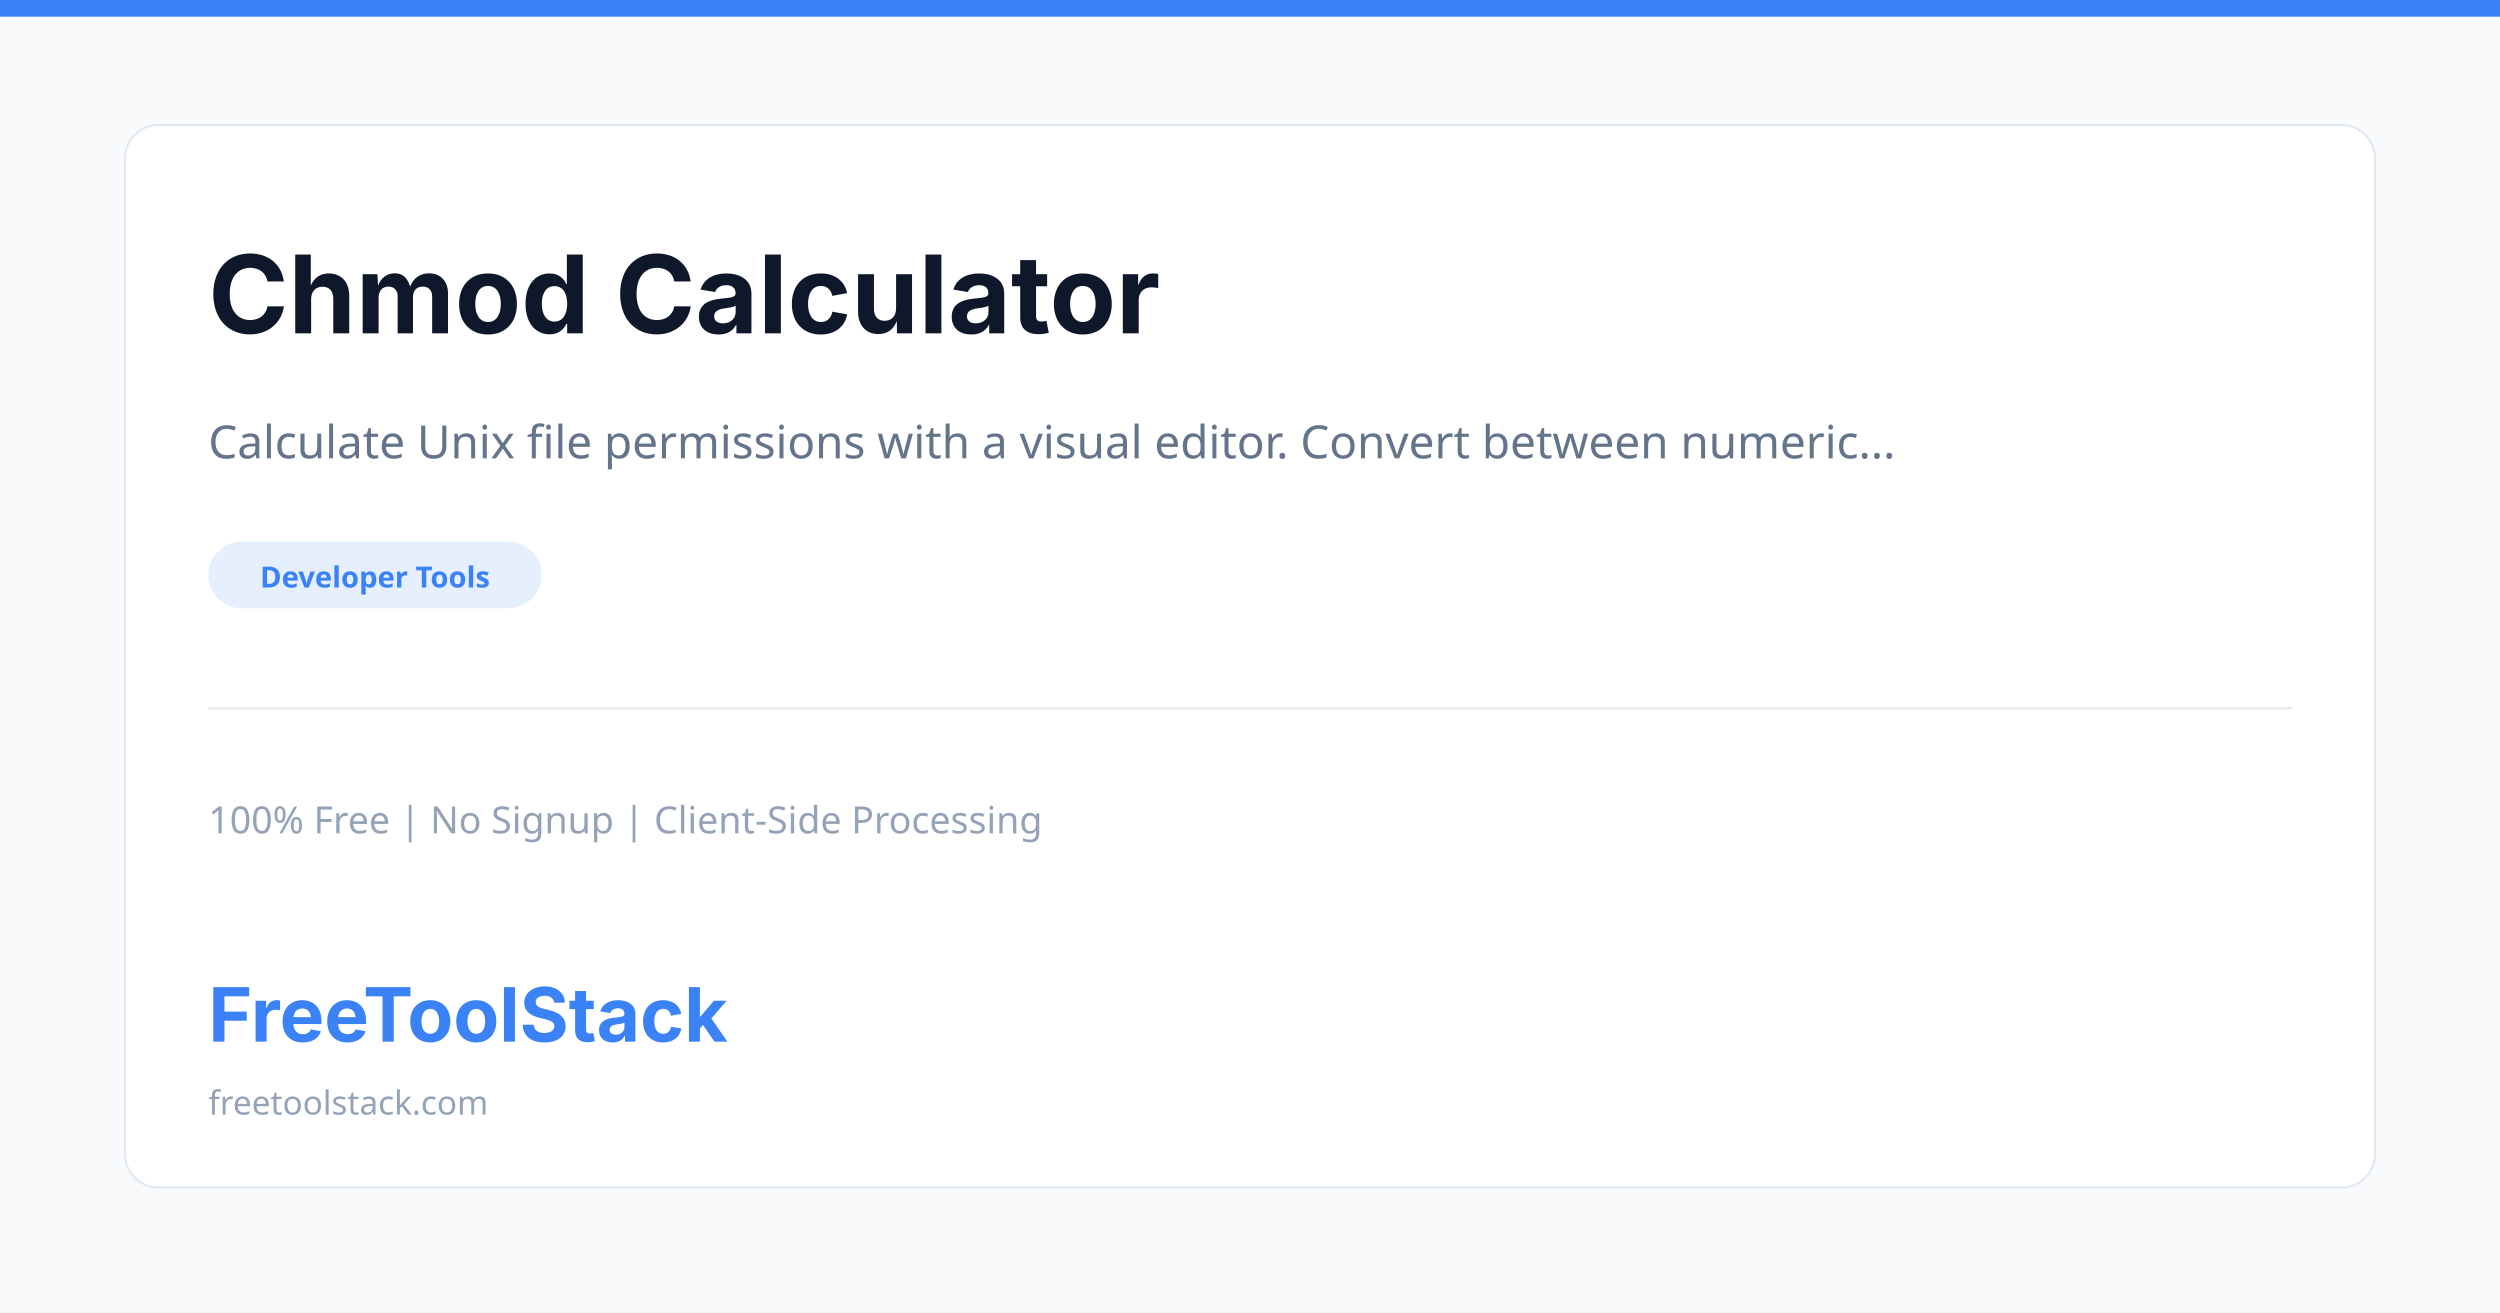
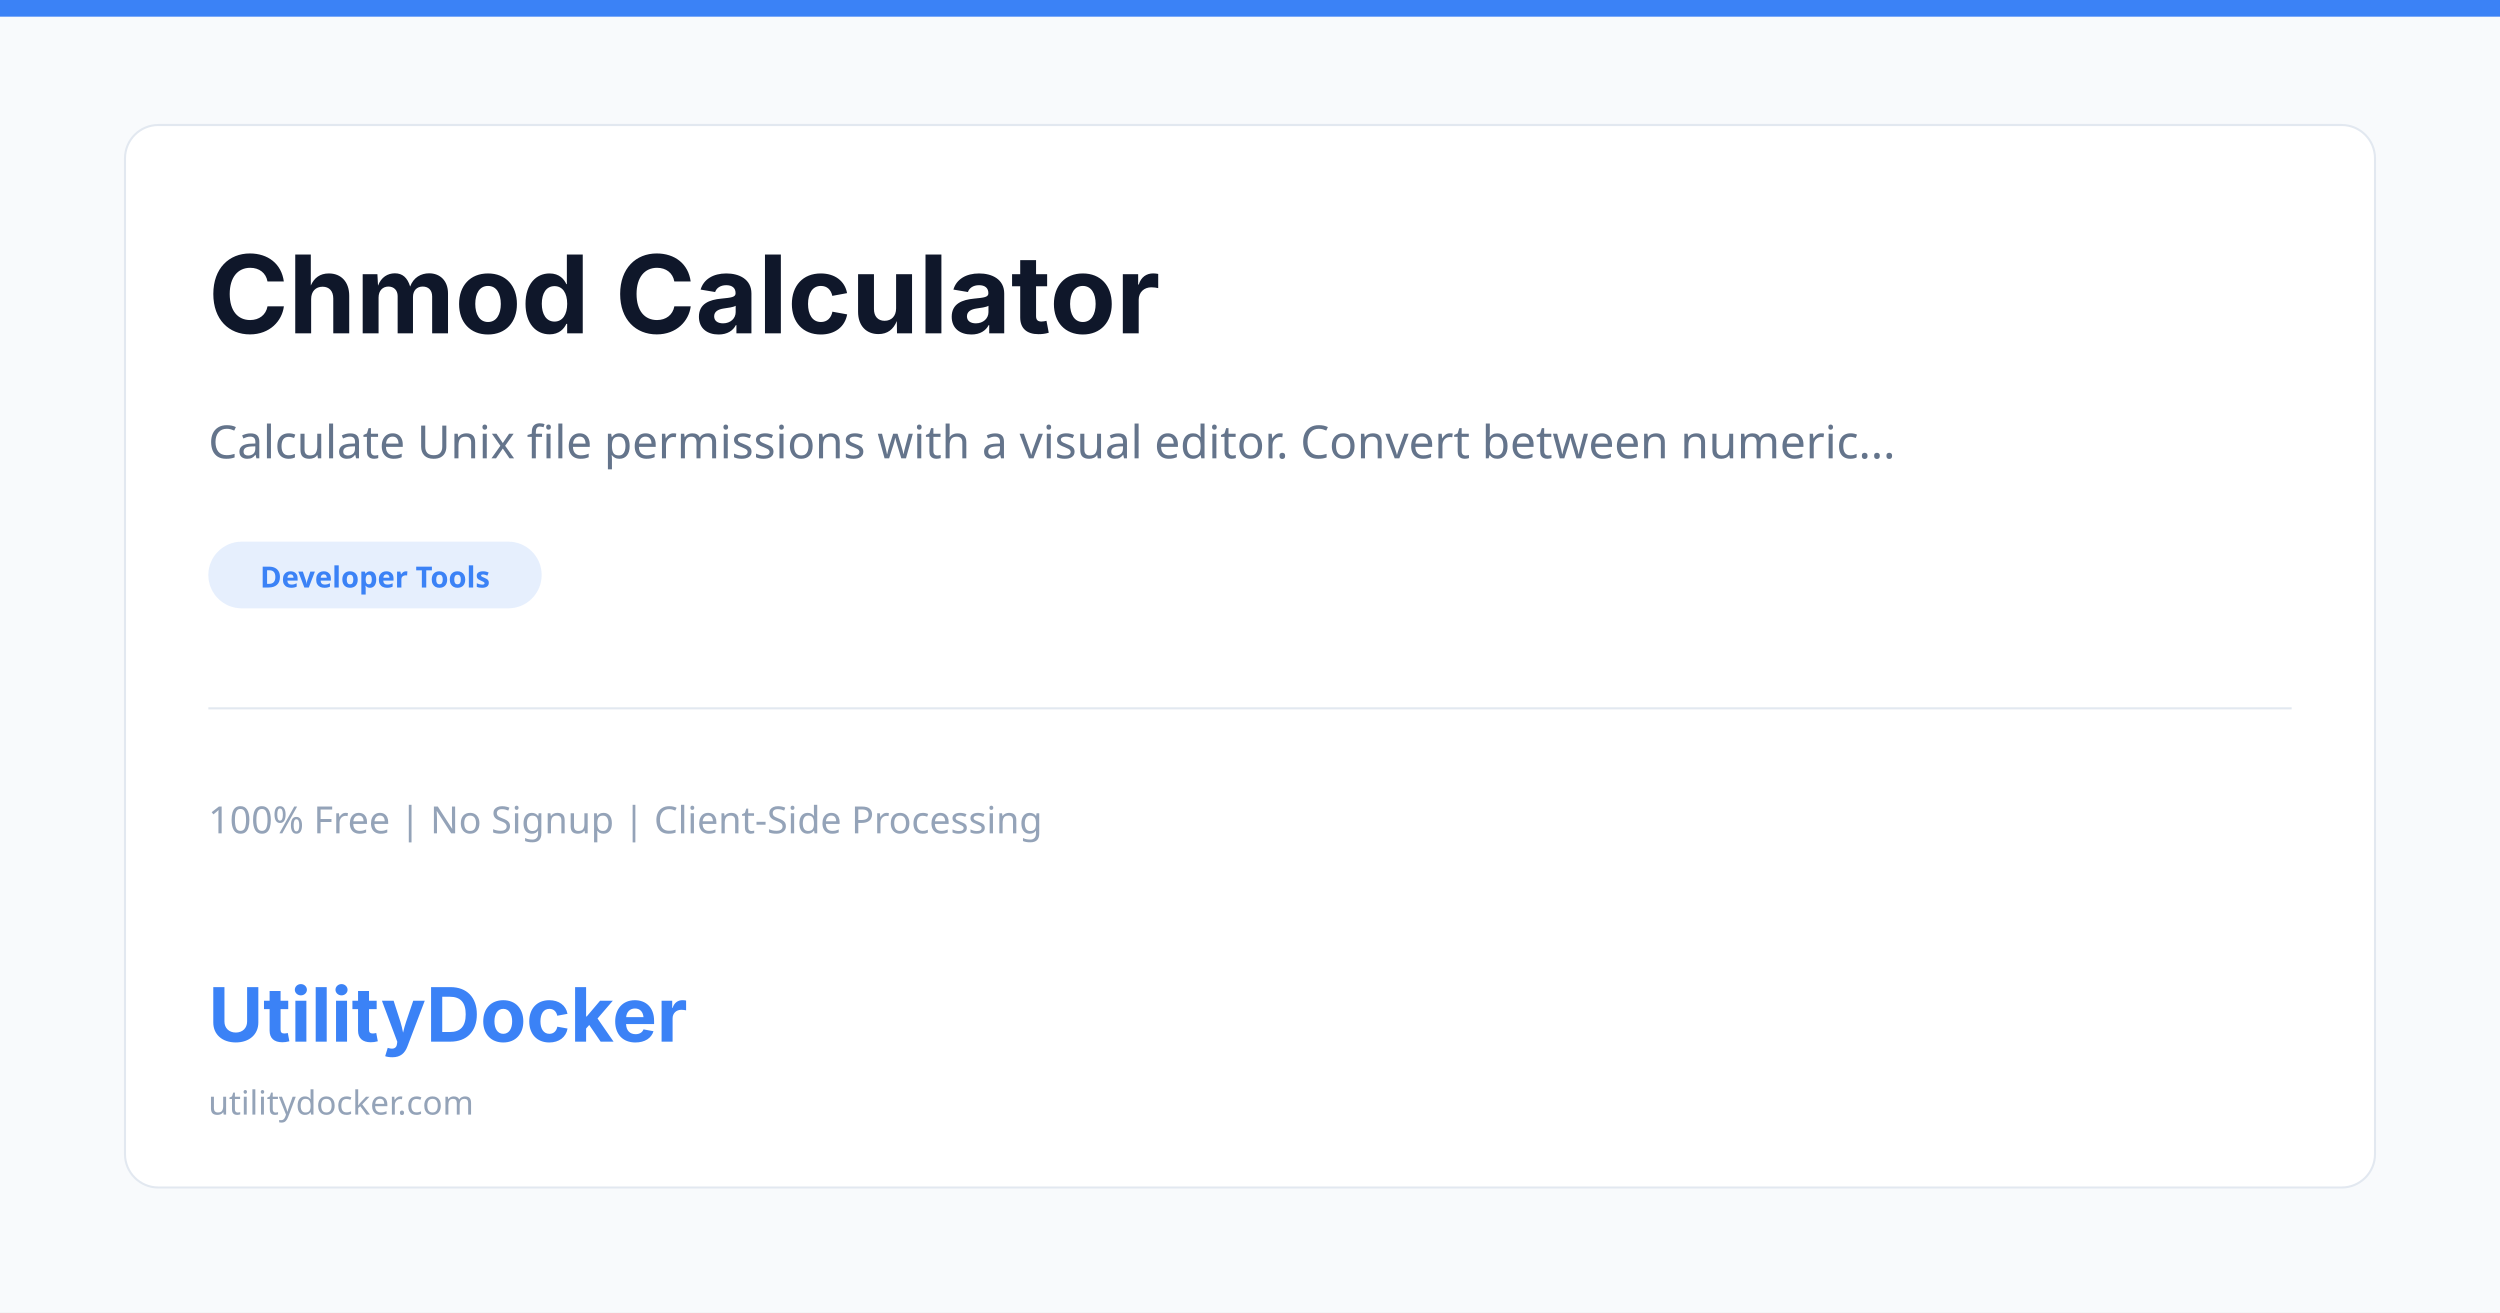
<svg xmlns="http://www.w3.org/2000/svg" width="1200" height="630" viewBox="0 0 1200 630">
  <rect width="1200" height="630" fill="#f8fafc" />
  <rect x="0" y="0" width="1200" height="8" fill="#3b82f6" />
  <rect x="60" y="60" width="1080" height="510" rx="16" fill="white" stroke="#e2e8f0" stroke-width="1" />
  <text x="100" y="160" font-family="system-ui, -apple-system, sans-serif" font-size="52" font-weight="bold" fill="#0f172a">Chmod Calculator</text>
  <text x="100" y="220" font-family="system-ui, sans-serif" font-size="22" fill="#64748b">Calculate Unix file permissions with a visual editor. Convert between numeric...</text>
  <rect x="100" y="260" width="160" height="32" rx="16" fill="#3b82f620" />
  <text x="180" y="282" font-family="system-ui, sans-serif" font-size="14" font-weight="600" fill="#3b82f6" text-anchor="middle">Developer Tools</text>
  <line x1="100" y1="340" x2="1100" y2="340" stroke="#e2e8f0" stroke-width="1" />
  <text x="100" y="400" font-family="system-ui, sans-serif" font-size="18" fill="#94a3b8">100% Free | No Signup | Client-Side Processing</text>
-   <text x="100" y="500" font-family="system-ui, -apple-system, sans-serif" font-size="36" font-weight="bold" fill="#3b82f6">FreeToolStack</text>
-   <text x="100" y="535" font-family="system-ui, sans-serif" font-size="16" fill="#94a3b8">freetoolstack.com</text>
+   <text x="100" y="500" font-family="system-ui, -apple-system, sans-serif" font-size="36" font-weight="bold" fill="#3b82f6">UtilityDocker</text>
+   <text x="100" y="535" font-family="system-ui, sans-serif" font-size="16" fill="#94a3b8">utilitydocker.com</text>
</svg>
